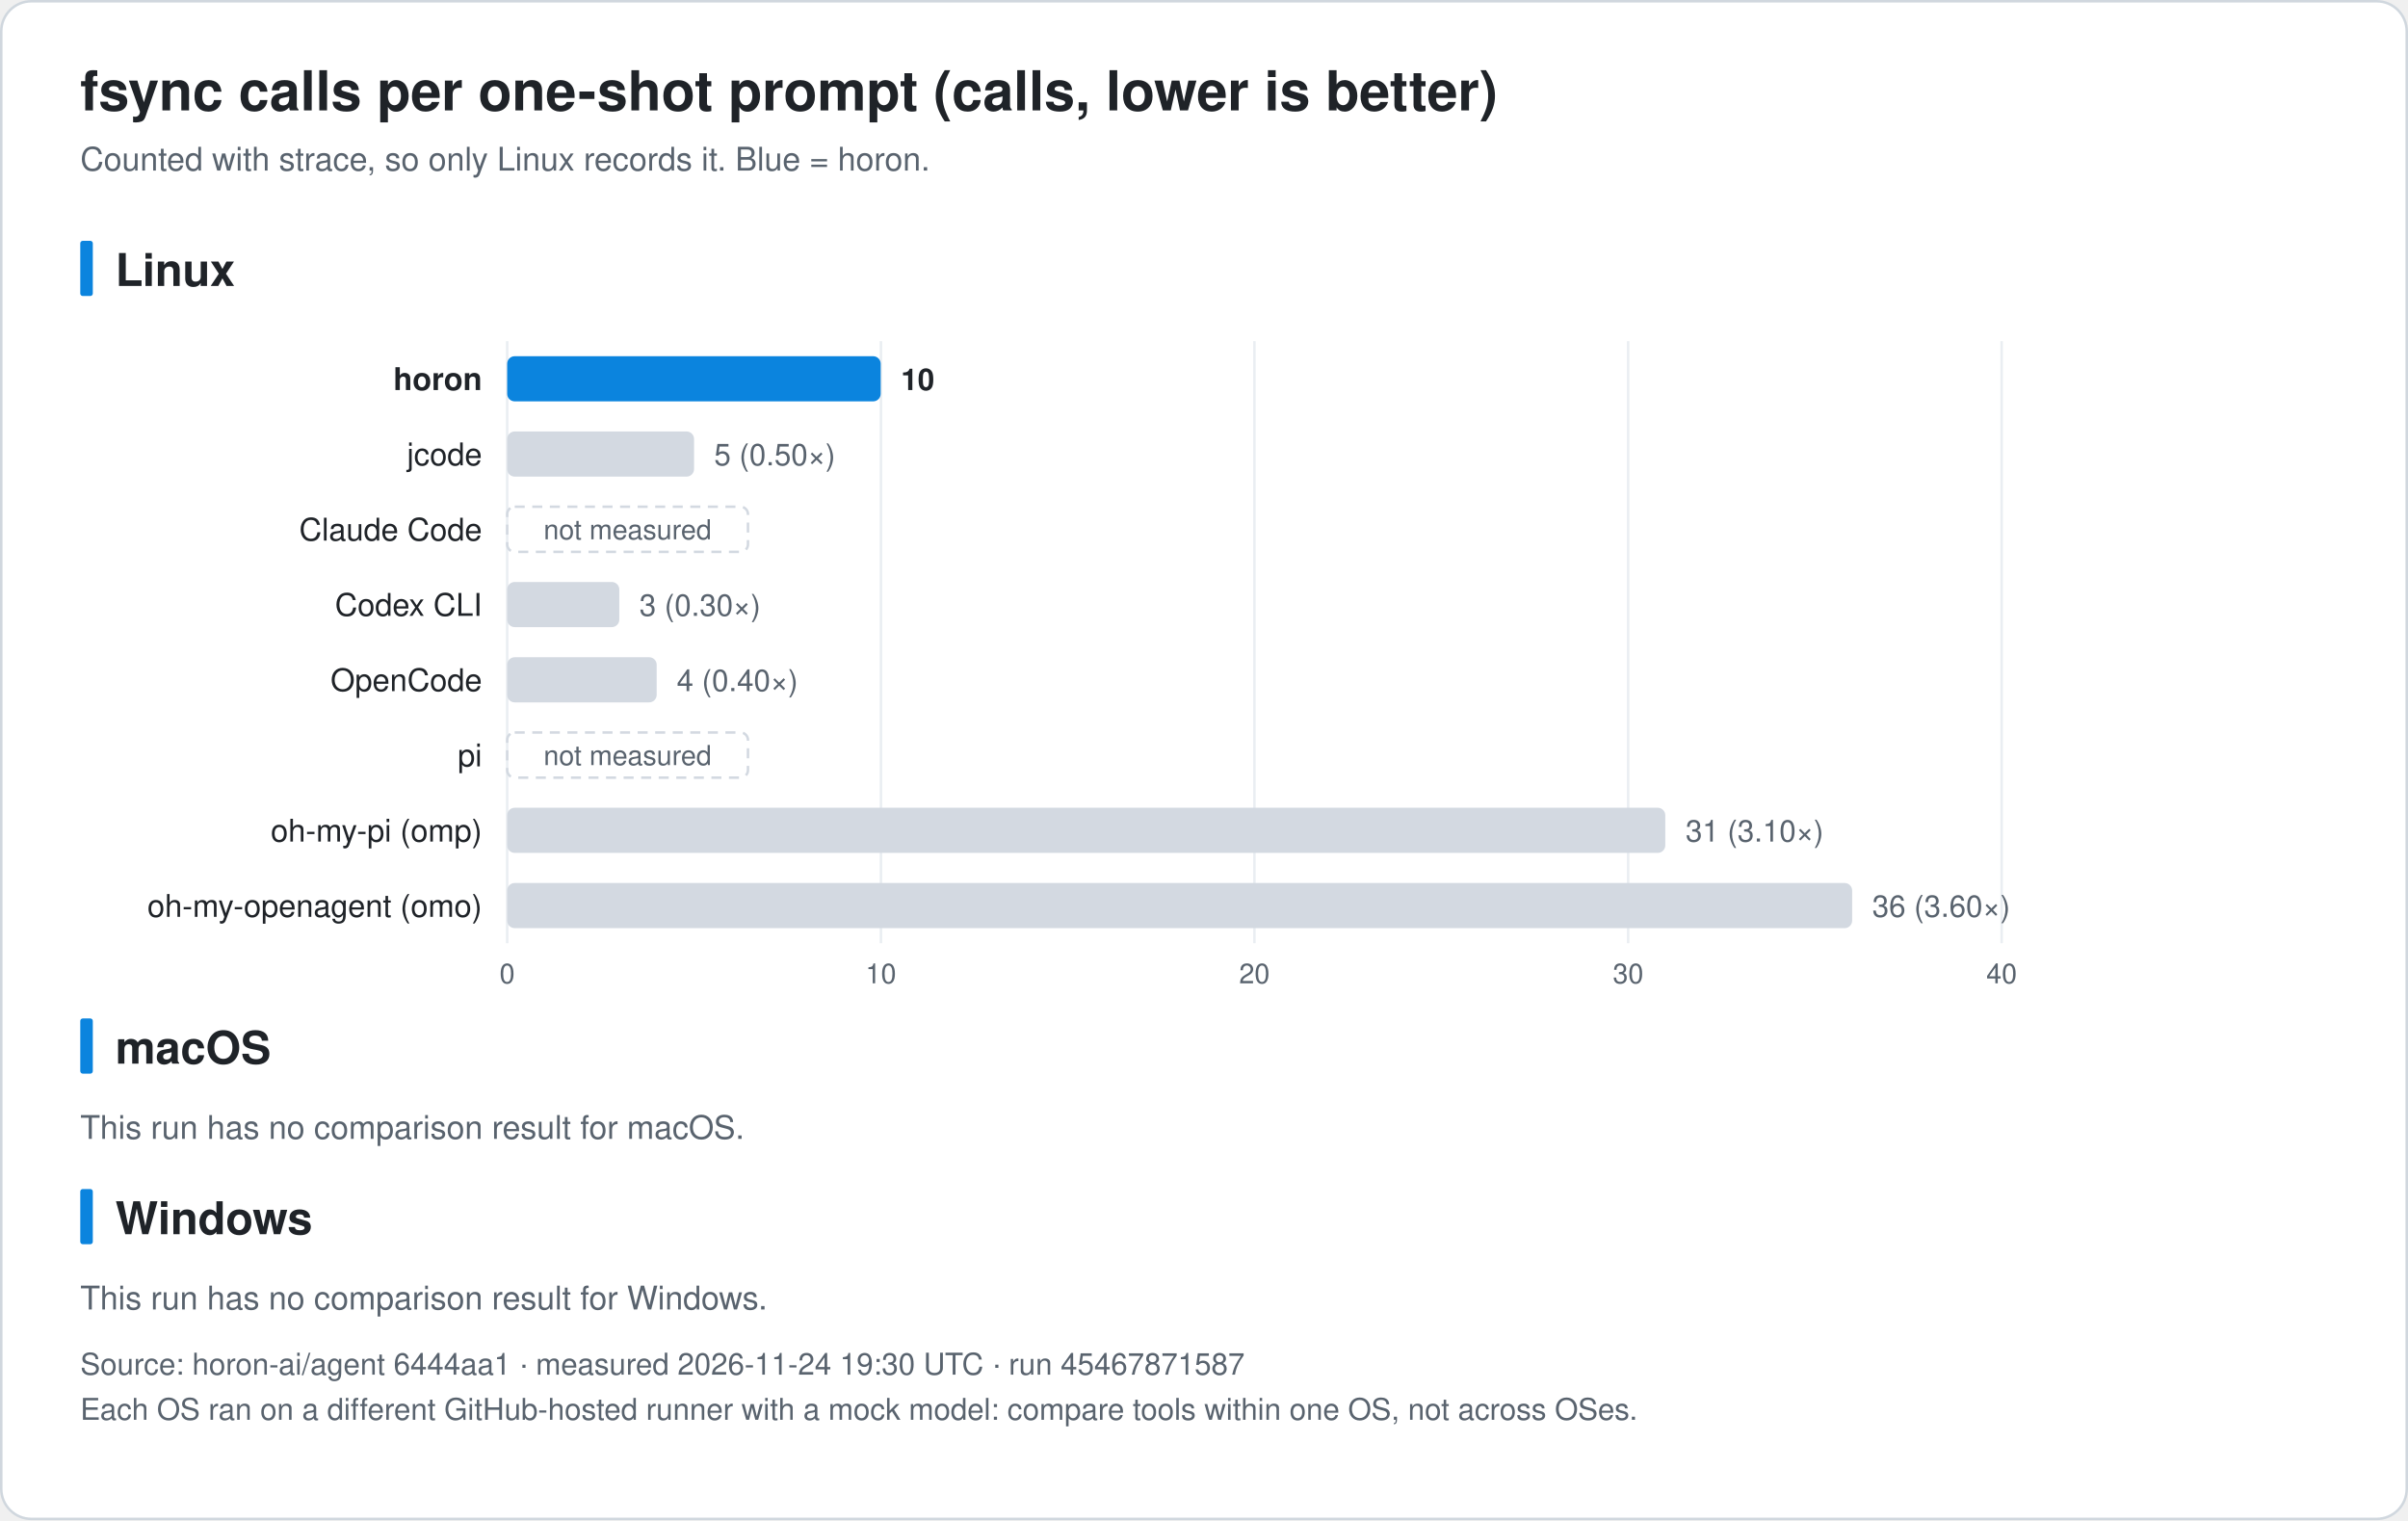
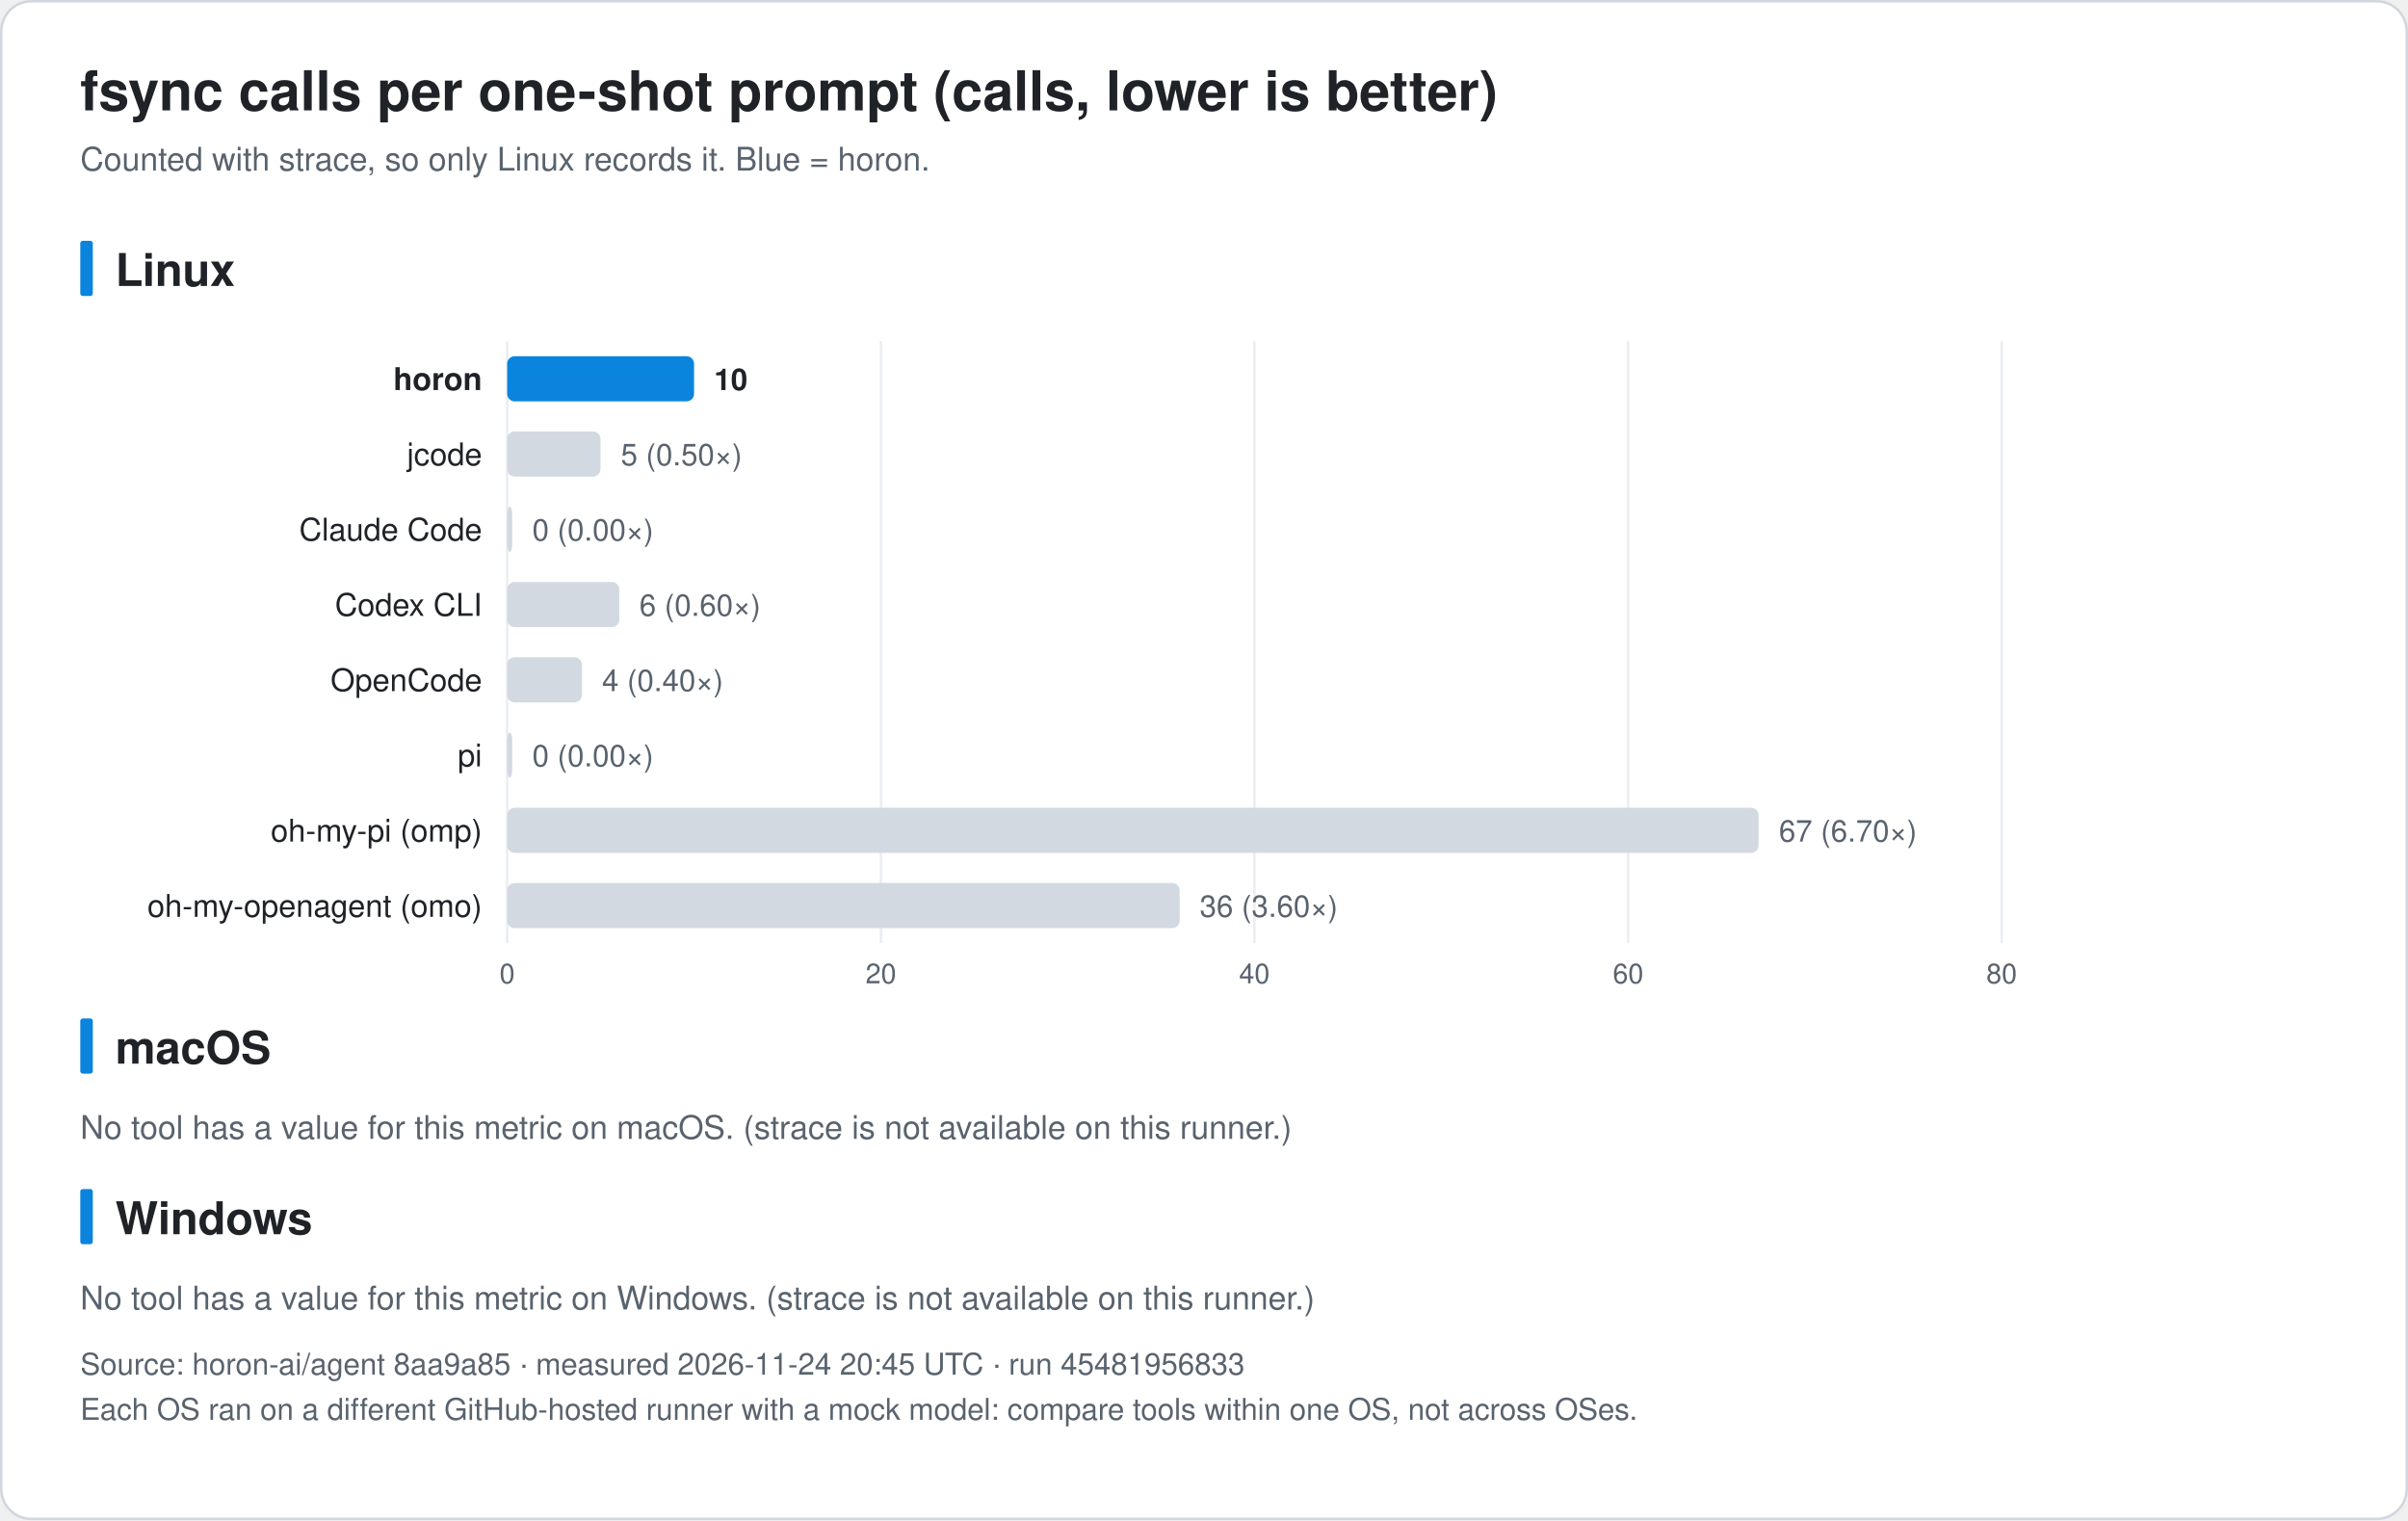
<svg xmlns="http://www.w3.org/2000/svg" width="960" height="606" viewBox="0 0 960 606" font-family="-apple-system, BlinkMacSystemFont, 'Segoe UI', 'Noto Sans KR', 'Apple SD Gothic Neo', Helvetica, Arial, sans-serif" role="img">
  <rect x="0.5" y="0.5" width="959" height="605" rx="12" fill="#ffffff" stroke="#d0d7de" />
  <text x="32.0" y="44.0" font-size="22" fill="#1f2328" text-anchor="start" font-weight="bold">fsync calls per one-shot prompt (calls, lower is better)</text>
  <text x="32.0" y="68.0" font-size="13" fill="#59636e" text-anchor="start" font-weight="normal">Counted with strace, so only Linux records it. Blue = horon.</text>
  <rect x="32" y="96.0" width="5" height="22" rx="1" fill="#0b84de" />
  <text x="46.0" y="114.0" font-size="18" fill="#1f2328" text-anchor="start" font-weight="bold">Linux</text>
  <line x1="202.2" y1="136.0" x2="202.2" y2="376.0" stroke="#eaeef2" />
  <text x="202.2" y="392.0" font-size="11" fill="#59636e" text-anchor="middle" font-weight="normal">0</text>
  <line x1="351.2" y1="136.0" x2="351.2" y2="376.0" stroke="#eaeef2" />
-   <text x="351.2" y="392.0" font-size="11" fill="#59636e" text-anchor="middle" font-weight="normal">10</text>
+   <text x="351.2" y="392.0" font-size="11" fill="#59636e" text-anchor="middle" font-weight="normal">20</text>
  <line x1="500.1" y1="136.0" x2="500.1" y2="376.0" stroke="#eaeef2" />
-   <text x="500.1" y="392.0" font-size="11" fill="#59636e" text-anchor="middle" font-weight="normal">20</text>
+   <text x="500.1" y="392.0" font-size="11" fill="#59636e" text-anchor="middle" font-weight="normal">40</text>
  <line x1="649.1" y1="136.0" x2="649.1" y2="376.0" stroke="#eaeef2" />
-   <text x="649.1" y="392.0" font-size="11" fill="#59636e" text-anchor="middle" font-weight="normal">30</text>
+   <text x="649.1" y="392.0" font-size="11" fill="#59636e" text-anchor="middle" font-weight="normal">60</text>
  <line x1="798.0" y1="136.0" x2="798.0" y2="376.0" stroke="#eaeef2" />
-   <text x="798.0" y="392.0" font-size="11" fill="#59636e" text-anchor="middle" font-weight="normal">40</text>
+   <text x="798.0" y="392.0" font-size="11" fill="#59636e" text-anchor="middle" font-weight="normal">80</text>
  <text x="192.2" y="155.5" font-size="12.5" fill="#1f2328" text-anchor="end" font-weight="bold">horon</text>
-   <rect x="202.2" y="142.0" width="148.9" height="18" rx="3" fill="#0b84de" />
-   <text x="359.2" y="155.5" font-size="12" fill="#1f2328" text-anchor="start" font-weight="bold">10</text>
+   <rect x="202.2" y="142.0" width="74.5" height="18" rx="3" fill="#0b84de" />
+   <text x="284.7" y="155.5" font-size="12" fill="#1f2328" text-anchor="start" font-weight="bold">10</text>
  <text x="192.2" y="185.5" font-size="12.5" fill="#1f2328" text-anchor="end" font-weight="normal">jcode</text>
-   <rect x="202.2" y="172.0" width="74.5" height="18" rx="3" fill="#d3d9e1" />
-   <text x="284.7" y="185.5" font-size="12" fill="#59636e" text-anchor="start" font-weight="normal">5 (0.50×)</text>
+   <rect x="202.2" y="172.0" width="37.2" height="18" rx="3" fill="#d3d9e1" />
+   <text x="247.5" y="185.5" font-size="12" fill="#59636e" text-anchor="start" font-weight="normal">5 (0.50×)</text>
  <text x="192.2" y="215.5" font-size="12.5" fill="#1f2328" text-anchor="end" font-weight="normal">Claude Code</text>
-   <rect x="202.2" y="202.0" width="96" height="18" rx="3" fill="none" stroke="#d3d9e1" stroke-dasharray="4 3" />
-   <text x="250.2" y="215.0" font-size="11" fill="#59636e" text-anchor="middle" font-weight="normal">not measured</text>
+   <rect x="202.2" y="202.0" width="2.0" height="18" rx="3" fill="#d3d9e1" />
+   <text x="212.2" y="215.5" font-size="12" fill="#59636e" text-anchor="start" font-weight="normal">0 (0.00×)</text>
  <text x="192.2" y="245.5" font-size="12.5" fill="#1f2328" text-anchor="end" font-weight="normal">Codex CLI</text>
  <rect x="202.2" y="232.0" width="44.7" height="18" rx="3" fill="#d3d9e1" />
-   <text x="254.9" y="245.5" font-size="12" fill="#59636e" text-anchor="start" font-weight="normal">3 (0.30×)</text>
+   <text x="254.9" y="245.5" font-size="12" fill="#59636e" text-anchor="start" font-weight="normal">6 (0.60×)</text>
  <text x="192.2" y="275.5" font-size="12.5" fill="#1f2328" text-anchor="end" font-weight="normal">OpenCode</text>
-   <rect x="202.2" y="262.0" width="59.6" height="18" rx="3" fill="#d3d9e1" />
-   <text x="269.8" y="275.5" font-size="12" fill="#59636e" text-anchor="start" font-weight="normal">4 (0.40×)</text>
+   <rect x="202.2" y="262.0" width="29.8" height="18" rx="3" fill="#d3d9e1" />
+   <text x="240.0" y="275.5" font-size="12" fill="#59636e" text-anchor="start" font-weight="normal">4 (0.40×)</text>
  <text x="192.2" y="305.5" font-size="12.5" fill="#1f2328" text-anchor="end" font-weight="normal">pi</text>
-   <rect x="202.2" y="292.0" width="96" height="18" rx="3" fill="none" stroke="#d3d9e1" stroke-dasharray="4 3" />
-   <text x="250.2" y="305.0" font-size="11" fill="#59636e" text-anchor="middle" font-weight="normal">not measured</text>
+   <rect x="202.2" y="292.0" width="2.0" height="18" rx="3" fill="#d3d9e1" />
+   <text x="212.2" y="305.5" font-size="12" fill="#59636e" text-anchor="start" font-weight="normal">0 (0.00×)</text>
  <text x="192.2" y="335.5" font-size="12.5" fill="#1f2328" text-anchor="end" font-weight="normal">oh-my-pi (omp)</text>
-   <rect x="202.2" y="322.0" width="461.7" height="18" rx="3" fill="#d3d9e1" />
-   <text x="672.0" y="335.5" font-size="12" fill="#59636e" text-anchor="start" font-weight="normal">31 (3.10×)</text>
+   <rect x="202.2" y="322.0" width="498.9" height="18" rx="3" fill="#d3d9e1" />
+   <text x="709.2" y="335.5" font-size="12" fill="#59636e" text-anchor="start" font-weight="normal">67 (6.70×)</text>
  <text x="192.2" y="365.5" font-size="12.5" fill="#1f2328" text-anchor="end" font-weight="normal">oh-my-openagent (omo)</text>
-   <rect x="202.2" y="352.0" width="536.2" height="18" rx="3" fill="#d3d9e1" />
-   <text x="746.4" y="365.5" font-size="12" fill="#59636e" text-anchor="start" font-weight="normal">36 (3.60×)</text>
+   <rect x="202.2" y="352.0" width="268.1" height="18" rx="3" fill="#d3d9e1" />
+   <text x="478.3" y="365.5" font-size="12" fill="#59636e" text-anchor="start" font-weight="normal">36 (3.60×)</text>
  <rect x="32" y="406.0" width="5" height="22" rx="1" fill="#0b84de" />
  <text x="46.0" y="424.0" font-size="18" fill="#1f2328" text-anchor="start" font-weight="bold">macOS</text>
-   <text x="32.0" y="454.0" font-size="13" fill="#59636e" text-anchor="start" font-weight="normal">This run has no comparison result for macOS.</text>
+   <text x="32.0" y="454.0" font-size="13" fill="#59636e" text-anchor="start" font-weight="normal">No tool has a value for this metric on macOS. (strace is not available on this runner.)</text>
  <rect x="32" y="474.0" width="5" height="22" rx="1" fill="#0b84de" />
  <text x="46.0" y="492.0" font-size="18" fill="#1f2328" text-anchor="start" font-weight="bold">Windows</text>
-   <text x="32.0" y="522.0" font-size="13" fill="#59636e" text-anchor="start" font-weight="normal">This run has no comparison result for Windows.</text>
-   <text x="32.0" y="548.0" font-size="12" fill="#59636e" text-anchor="start" font-weight="normal">Source: horon-ai/agent 6444aa1 · measured 2026-11-24 19:30 UTC · run 45467871587</text>
+   <text x="32.0" y="522.0" font-size="13" fill="#59636e" text-anchor="start" font-weight="normal">No tool has a value for this metric on Windows. (strace is not available on this runner.)</text>
+   <text x="32.0" y="548.0" font-size="12" fill="#59636e" text-anchor="start" font-weight="normal">Source: horon-ai/agent 8aa9a85 · measured 2026-11-24 20:45 UTC · run 45481956833</text>
  <text x="32.0" y="566.0" font-size="12" fill="#59636e" text-anchor="start" font-weight="normal">Each OS ran on a different GitHub-hosted runner with a mock model: compare tools within one OS, not across OSes.</text>
</svg>
